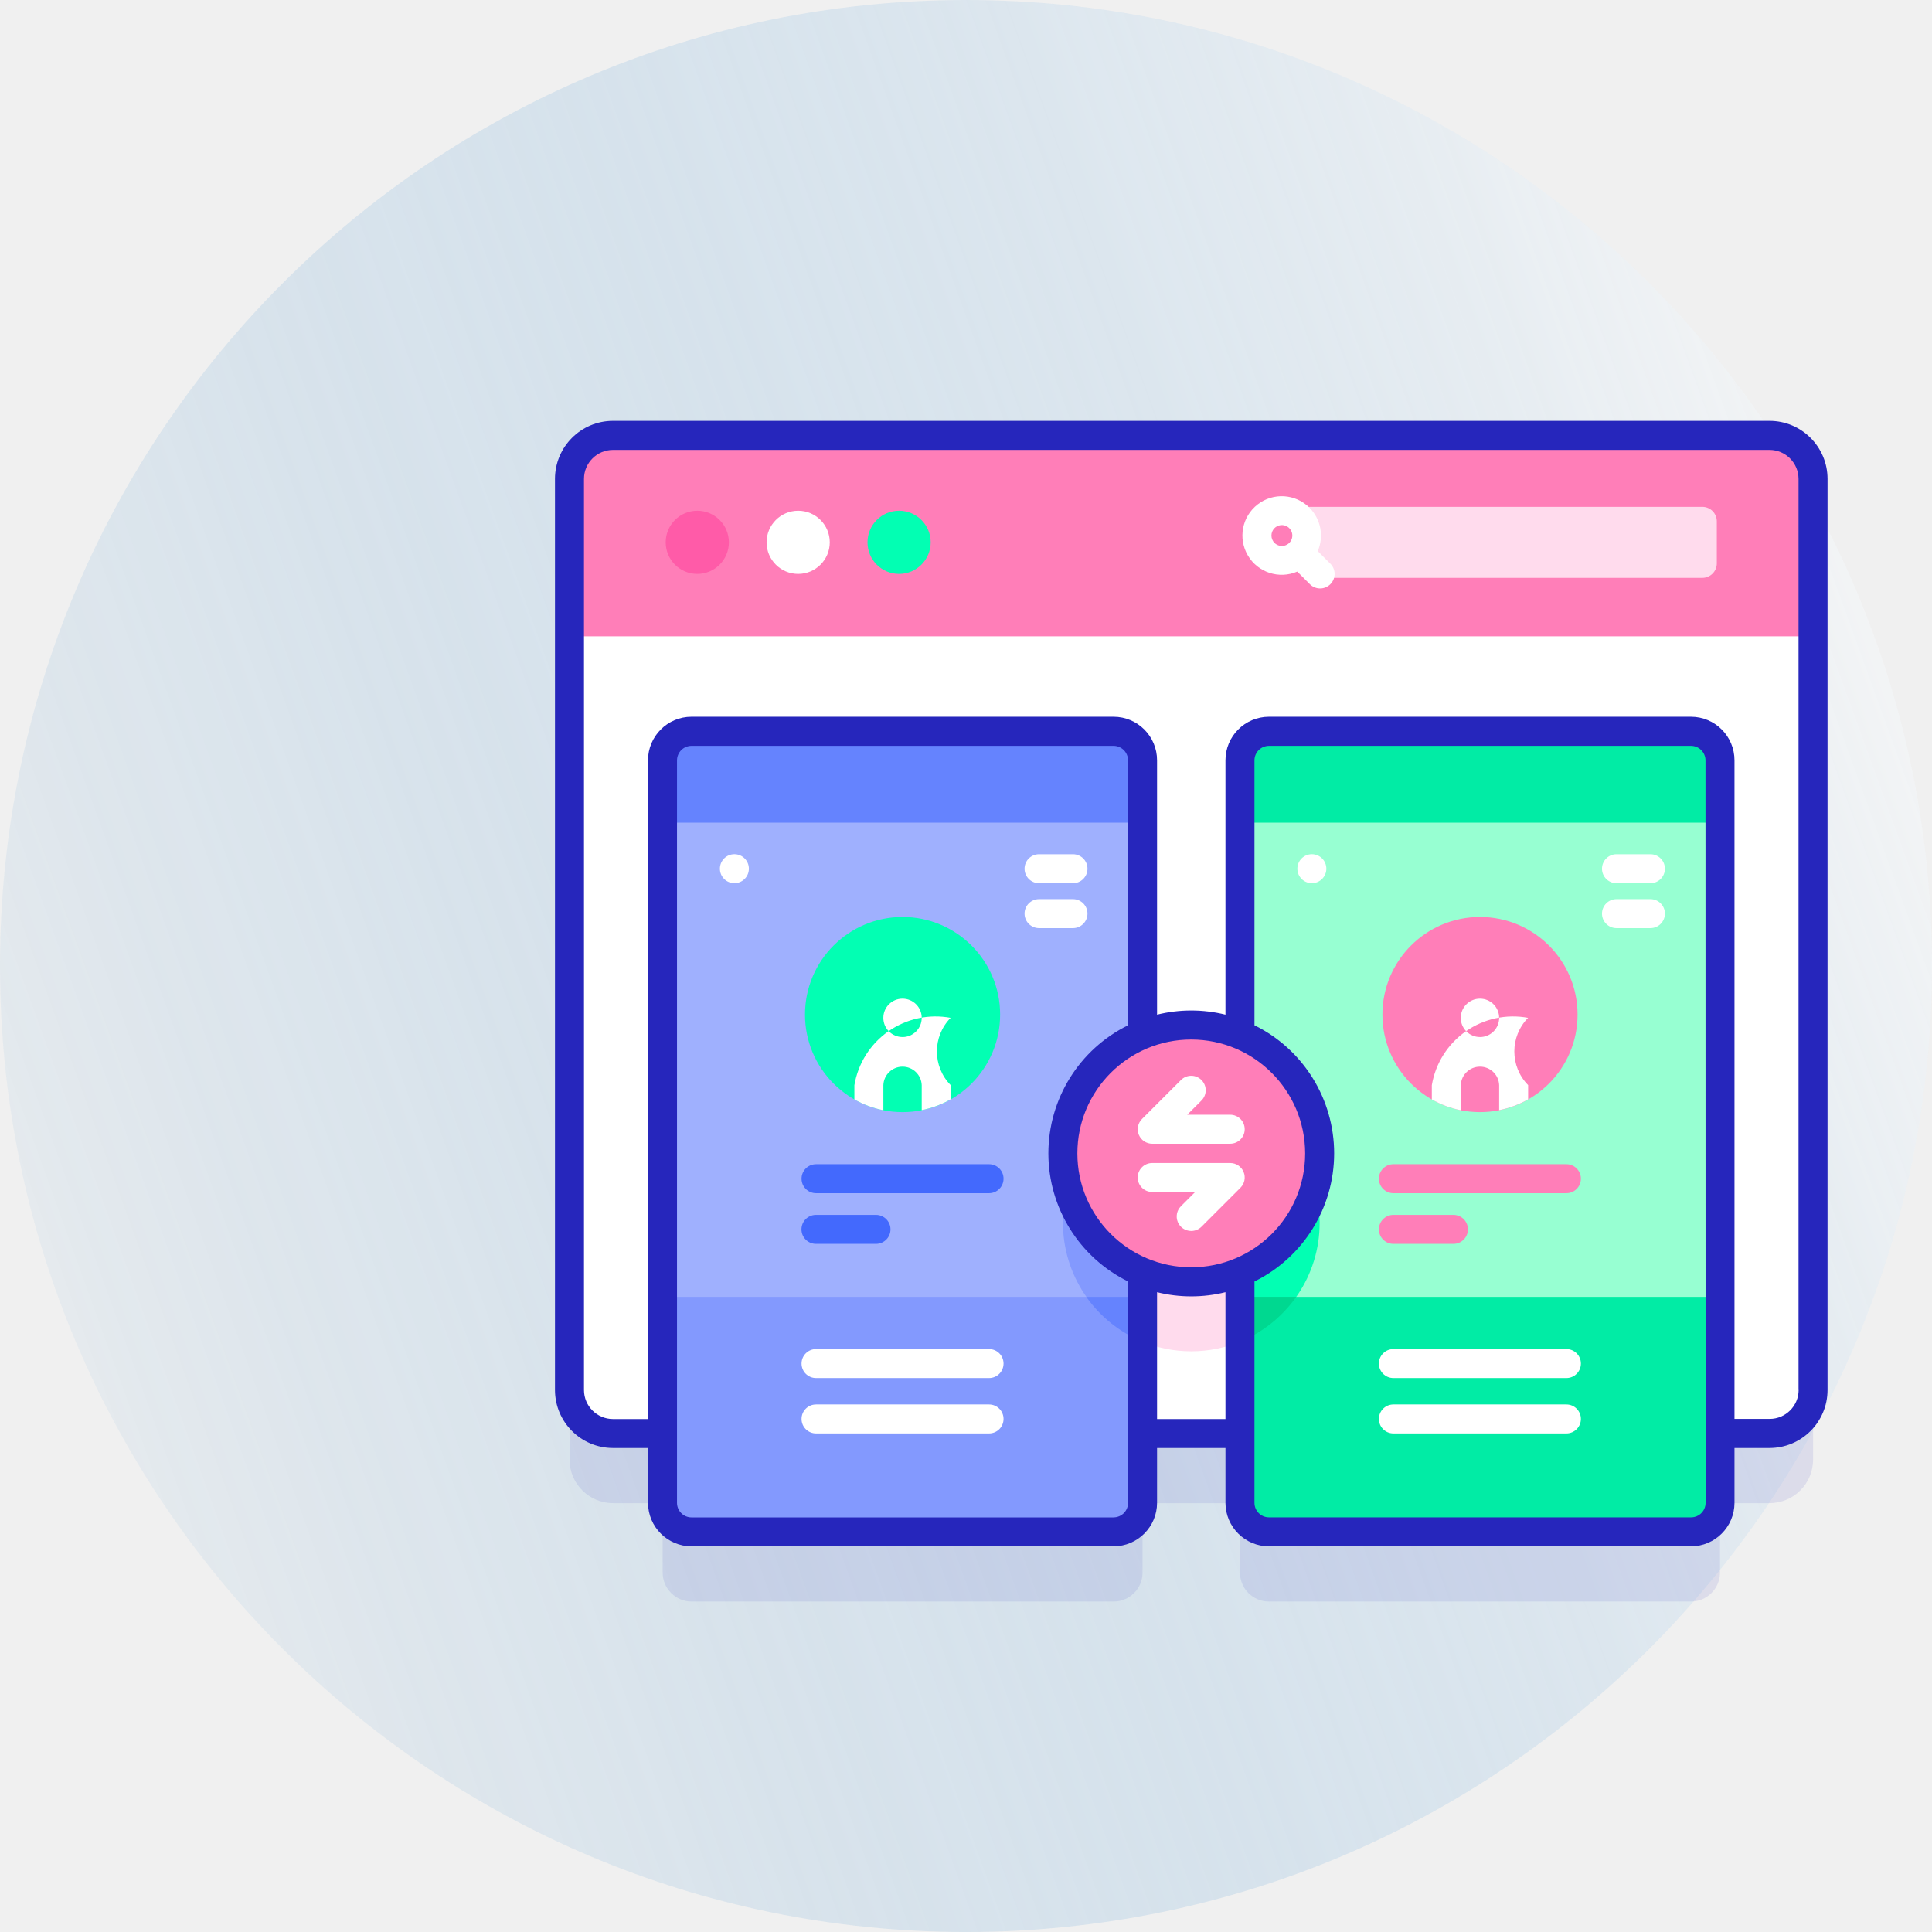
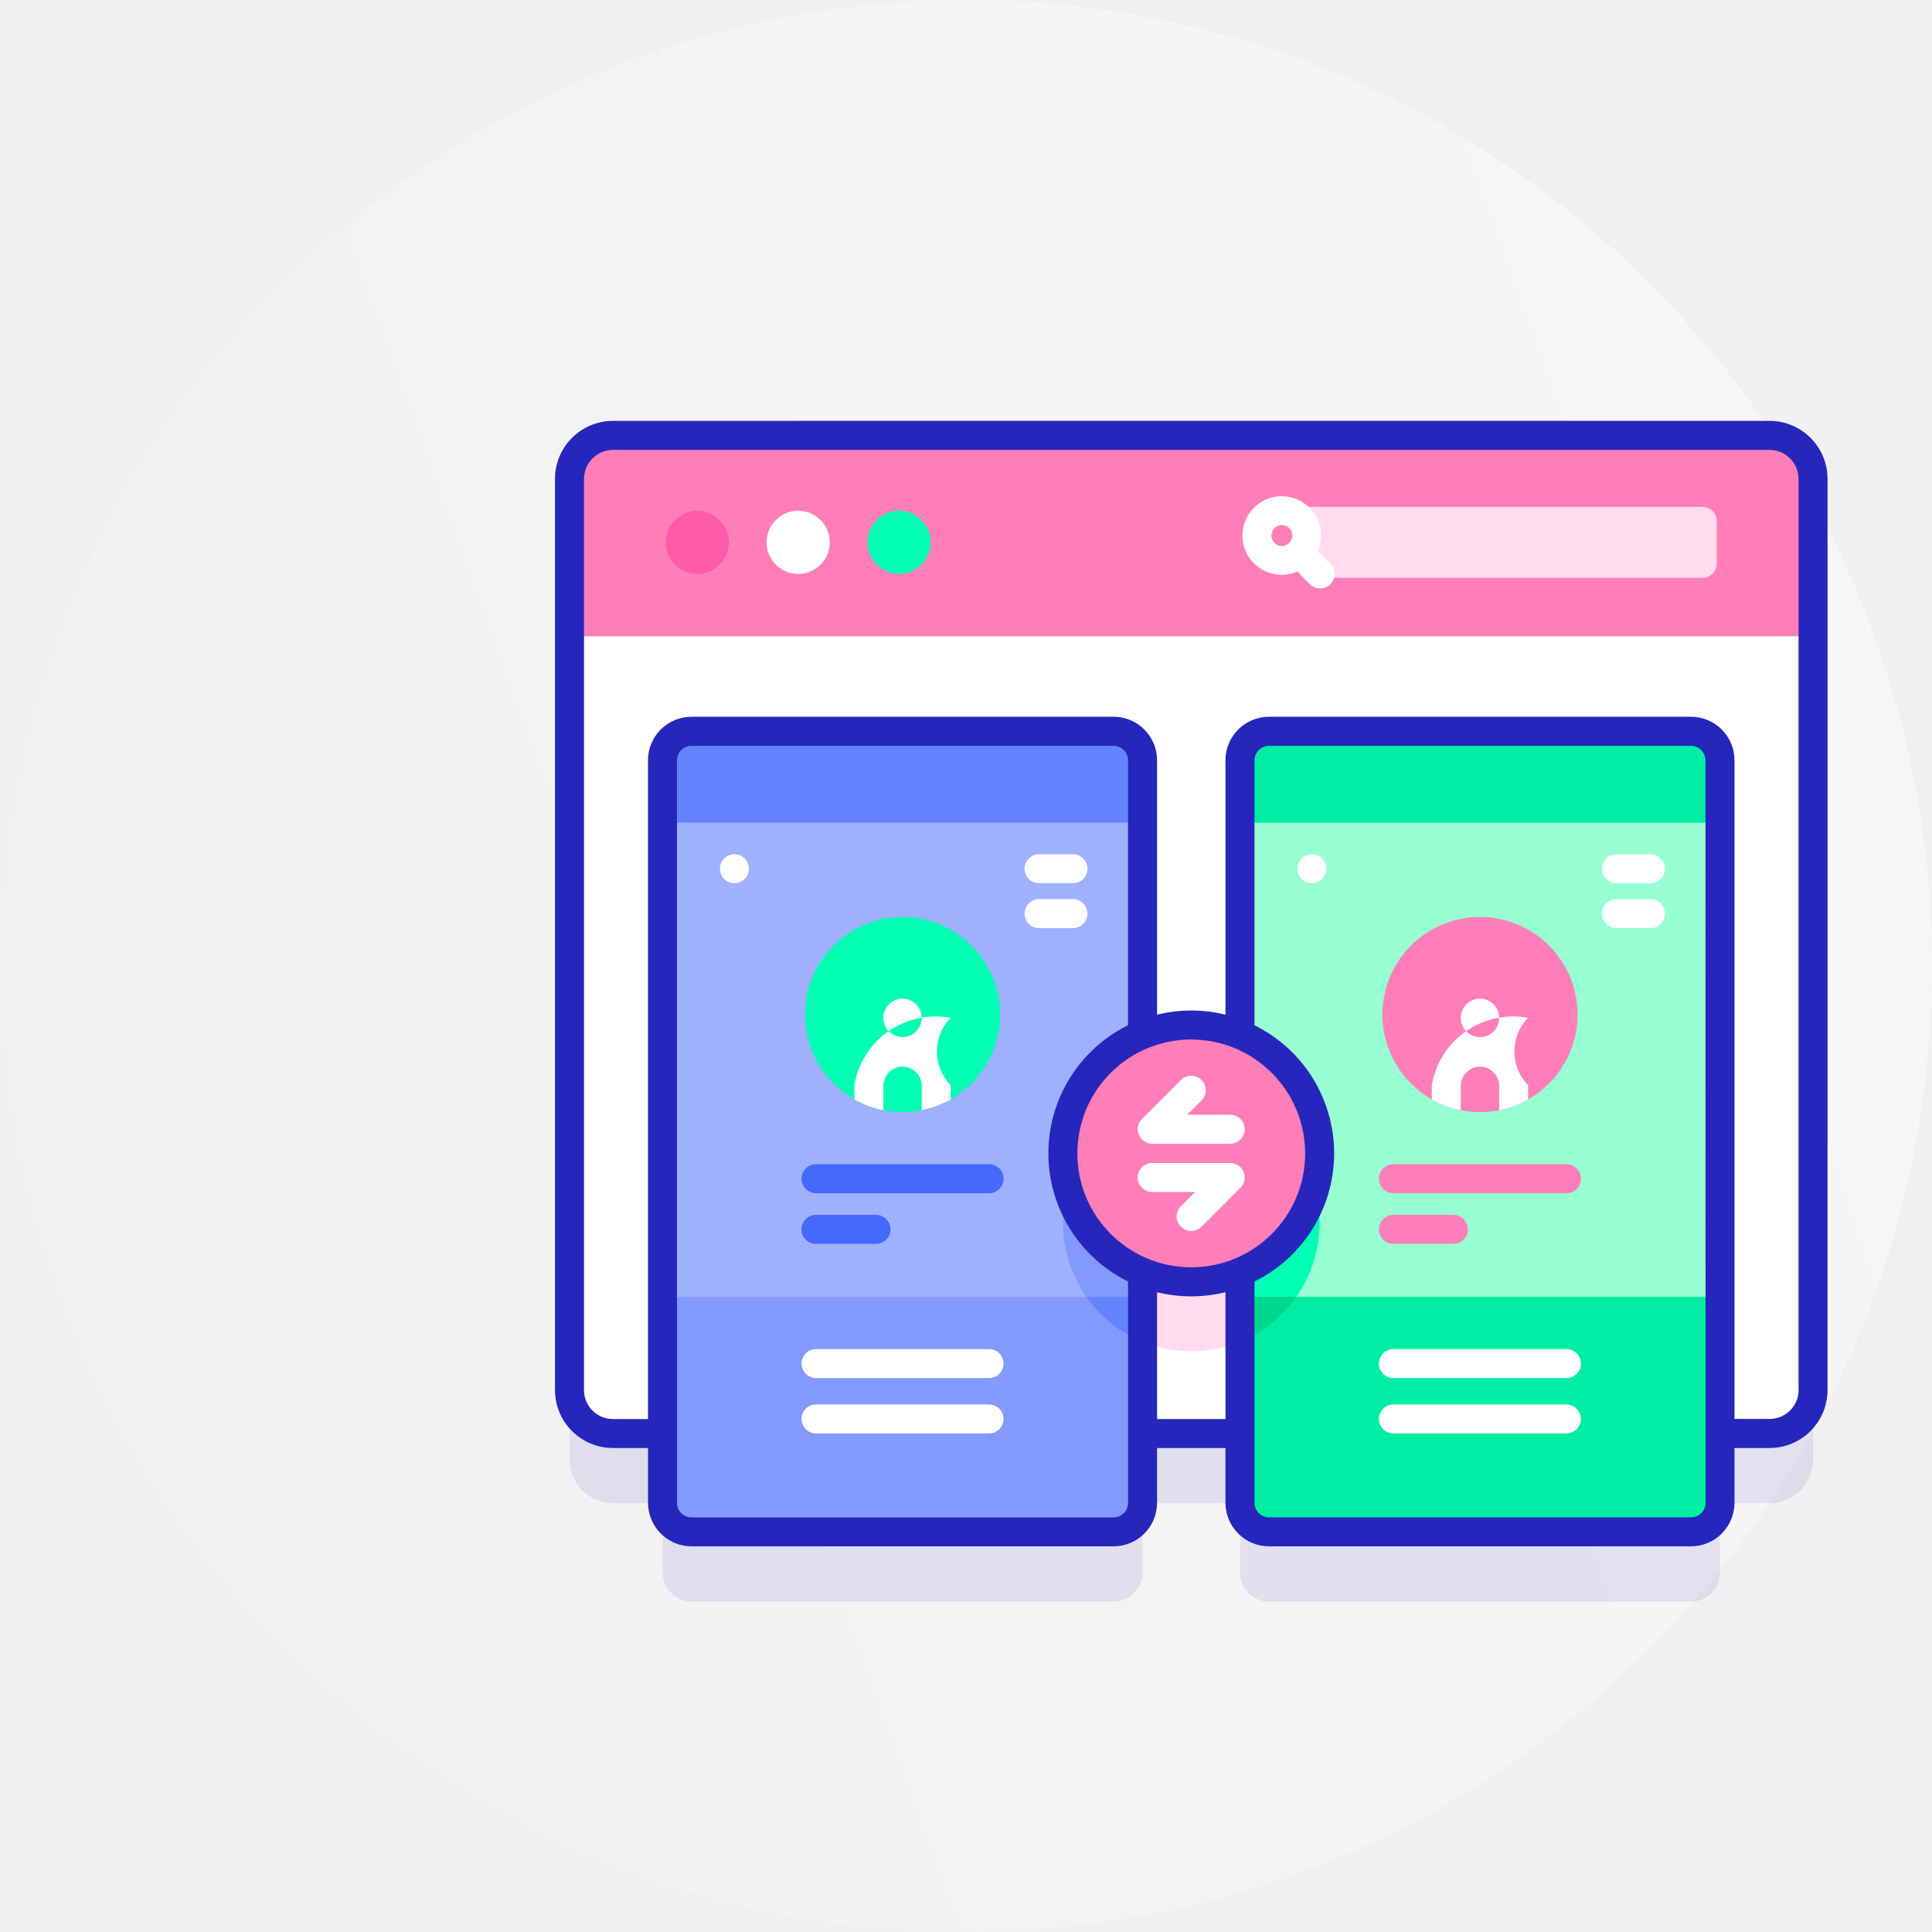
<svg xmlns="http://www.w3.org/2000/svg" width="74" height="74" viewBox="0 0 74 74">
  <defs>
    <linearGradient id="linear-gradient" x1="0.974" y1="0.238" x2="-0.052" y2="0.609" gradientUnits="objectBoundingBox">
      <stop offset="0" stop-color="#fff" />
-       <stop offset="1" stop-color="#006bc0" stop-opacity="0.071" />
+       <stop offset="1" stop-color="#ffffff" stop-opacity="0.071" />
    </linearGradient>
  </defs>
  <g id="Hybrid_App" data-name="Hybrid App" transform="translate(-187.662 -1357.662)">
    <circle id="Ellipse_376" data-name="Ellipse 376" cx="37" cy="37" r="37" transform="translate(187.662 1357.662)" opacity="0.42" fill="url(#linear-gradient)" />
    <g id="Hybrid" transform="translate(166.661 1735.917)">
      <g id="Group_65423" data-name="Group 65423" transform="translate(5.729 -441.002)">
        <g id="Group_65421" data-name="Group 65421" transform="translate(36.529 78.867)">
          <g id="Group_65391" data-name="Group 65391" transform="translate(0.555 0.555)">
            <g id="Group_65388" data-name="Group 65388">
              <path id="Path_52098" data-name="Path 52098" d="M87.5,107.867H43.2a1.666,1.666,0,0,0-1.666,1.666v34.9A1.666,1.666,0,0,0,43.2,146.1h1.9v2.659a1.11,1.11,0,0,0,1.11,1.11H62.37a1.11,1.11,0,0,0,1.11-1.11V146.1h3.731v2.659a1.11,1.11,0,0,0,1.11,1.11H84.487a1.11,1.11,0,0,0,1.11-1.11V146.1h1.9a1.666,1.666,0,0,0,1.666-1.666v-34.9a1.666,1.666,0,0,0-1.666-1.666Z" transform="translate(-41.53 -105.202)" fill="#2626bc" opacity="0.1" />
              <path id="Path_52099" data-name="Path 52099" d="M87.5,122.1H43.2a1.666,1.666,0,0,1-1.666-1.666v-34.9A1.666,1.666,0,0,1,43.2,83.867H87.5a1.666,1.666,0,0,1,1.666,1.666v34.9A1.666,1.666,0,0,1,87.5,122.1Z" transform="translate(-41.53 -83.867)" fill="#fff" />
              <circle id="Ellipse_570" data-name="Ellipse 570" cx="4.917" cy="4.917" r="4.917" transform="translate(18.898 25.249)" fill="#ffdbed" />
              <path id="Path_52100" data-name="Path 52100" d="M89.161,91.564V85.533A1.666,1.666,0,0,0,87.5,83.867H43.2a1.666,1.666,0,0,0-1.666,1.666v6.031Z" transform="translate(-41.53 -83.867)" fill="#ff7eb8" />
            </g>
            <g id="Group_65390" data-name="Group 65390" transform="translate(3.686 2.332)">
              <g id="Group_65389" data-name="Group 65389" transform="translate(0 0.555)">
                <circle id="Ellipse_571" data-name="Ellipse 571" cx="1.21" cy="1.21" r="1.21" fill="#ff5ba8" />
                <circle id="Ellipse_572" data-name="Ellipse 572" cx="1.21" cy="1.21" r="1.21" transform="translate(3.864)" fill="#fff" />
                <circle id="Ellipse_573" data-name="Ellipse 573" cx="1.21" cy="1.21" r="1.21" transform="translate(7.729)" fill="#02ffb3" />
              </g>
              <path id="Path_52101" data-name="Path 52101" d="M311.239,111.24h-15.12v-2.72h15.12a.555.555,0,0,1,.555.555v1.61A.555.555,0,0,1,311.239,111.24Z" transform="translate(-271.534 -108.114)" fill="#ffdbed" />
              <path id="Path_52102" data-name="Path 52102" d="M276.221,105.307a1.505,1.505,0,1,0-.469,2.446l.483.483a.555.555,0,0,0,.785-.785l-.483-.483a1.507,1.507,0,0,0-.317-1.661Zm-1.344.785a.4.4,0,1,1,0,.559A.4.4,0,0,1,274.877,106.092Z" transform="translate(-251.562 -104.867)" fill="#fff" />
            </g>
          </g>
          <g id="Group_65417" data-name="Group 65417" transform="translate(4.119 11.892)">
            <g id="Group_65404" data-name="Group 65404">
              <g id="Group_65393" data-name="Group 65393">
                <path id="Path_52103" data-name="Path 52103" d="M92.007,187.07v28.441a1.111,1.111,0,0,1-1.11,1.11H74.73a1.111,1.111,0,0,1-1.11-1.11V187.07a1.111,1.111,0,0,1,1.11-1.11H90.9A1.111,1.111,0,0,1,92.007,187.07Z" transform="translate(-73.62 -185.96)" fill="#9fb0fe" />
                <path id="Path_52104" data-name="Path 52104" d="M214.771,314.54v9.1a4.92,4.92,0,0,1,0-9.1Z" transform="translate(-196.385 -300.262)" fill="#8399fe" />
                <path id="Path_52105" data-name="Path 52105" d="M92.007,381.02v7.891a1.111,1.111,0,0,1-1.11,1.11H74.73a1.111,1.111,0,0,1-1.11-1.11V381.02Z" transform="translate(-73.62 -359.36)" fill="#8399fe" />
                <g id="Group_65392" data-name="Group 65392" transform="translate(0 0)">
                  <path id="Path_52106" data-name="Path 52106" d="M221.945,381.02v1.72a4.927,4.927,0,0,1-2.155-1.72Z" transform="translate(-203.559 -359.36)" fill="#6583fe" />
                  <path id="Path_52107" data-name="Path 52107" d="M92.009,189.461H73.622v-2.389a1.11,1.11,0,0,1,1.11-1.11H90.9a1.11,1.11,0,0,1,1.11,1.11Z" transform="translate(-73.622 -185.962)" fill="#6583fe" />
                </g>
              </g>
              <g id="Group_65394" data-name="Group 65394" transform="translate(5.457 7.111)">
                <circle id="Ellipse_574" data-name="Ellipse 574" cx="3.737" cy="3.737" r="3.737" fill="#02ffb3" />
                <path id="Path_52108" data-name="Path 52108" d="M143.488,270.023a3.153,3.153,0,0,0-3.69,2.58v.544a3.724,3.724,0,0,0,1.11.414V272.6a.735.735,0,0,1,1.469,0v.958a3.723,3.723,0,0,0,1.11-.414V272.6a1.838,1.838,0,0,1,0-2.58Zm-1.846.735a.735.735,0,1,1,.735-.735A.736.736,0,0,1,141.642,270.759Z" transform="translate(-137.906 -266.16)" fill="#fff" />
              </g>
              <g id="Group_65402" data-name="Group 65402" transform="translate(5.325 4.707)">
                <g id="Group_65395" data-name="Group 65395" transform="translate(0 11.876)">
                  <path id="Path_52109" data-name="Path 52109" d="M128.753,336.4h-6.627a.555.555,0,0,1,0-1.11h6.627a.555.555,0,0,1,0,1.11Z" transform="translate(-121.571 -335.293)" fill="#4369fd" />
                </g>
                <g id="Group_65396" data-name="Group 65396" transform="translate(0 18.954)">
                  <path id="Path_52110" data-name="Path 52110" d="M128.753,400.145h-6.627a.555.555,0,0,1,0-1.11h6.627a.555.555,0,0,1,0,1.11Z" transform="translate(-121.571 -399.035)" fill="#fff" />
                </g>
                <g id="Group_65397" data-name="Group 65397" transform="translate(0 21.075)">
                  <path id="Path_52111" data-name="Path 52111" d="M128.753,419.243h-6.627a.555.555,0,0,1,0-1.11h6.627a.555.555,0,0,1,0,1.11Z" transform="translate(-121.571 -418.133)" fill="#fff" />
                </g>
                <g id="Group_65398" data-name="Group 65398" transform="translate(0 13.814)">
                  <path id="Path_52112" data-name="Path 52112" d="M124.423,353.86h-2.3a.555.555,0,0,1,0-1.11h2.3a.555.555,0,0,1,0,1.11Z" transform="translate(-121.571 -352.75)" fill="#4369fd" />
                </g>
                <g id="Group_65401" data-name="Group 65401" transform="translate(8.545)">
                  <g id="Group_65399" data-name="Group 65399">
                    <path id="Path_52113" data-name="Path 52113" d="M200.376,229.455h-1.3a.555.555,0,1,1,0-1.11h1.3a.555.555,0,1,1,0,1.11Z" transform="translate(-198.524 -228.345)" fill="#fff" />
                  </g>
                  <g id="Group_65400" data-name="Group 65400" transform="translate(0 1.72)">
                    <path id="Path_52114" data-name="Path 52114" d="M200.376,244.941h-1.3a.555.555,0,1,1,0-1.11h1.3a.555.555,0,1,1,0,1.11Z" transform="translate(-198.524 -243.831)" fill="#fff" />
                  </g>
                </g>
              </g>
              <g id="Group_65403" data-name="Group 65403" transform="translate(2.198 4.706)">
                <circle id="Ellipse_575" data-name="Ellipse 575" cx="0.555" cy="0.555" r="0.555" fill="#fff" />
              </g>
            </g>
            <g id="Group_65416" data-name="Group 65416" transform="translate(22.118)">
              <g id="Group_65405" data-name="Group 65405">
                <path id="Path_52115" data-name="Path 52115" d="M291.187,187.07v28.441a1.111,1.111,0,0,1-1.11,1.11H273.91a1.111,1.111,0,0,1-1.11-1.11V187.07a1.111,1.111,0,0,1,1.11-1.11h16.166A1.111,1.111,0,0,1,291.187,187.07Z" transform="translate(-272.8 -185.96)" fill="#97ffd2" />
                <path id="Path_52116" data-name="Path 52116" d="M275.851,319.092a4.916,4.916,0,0,1-3.051,4.551v-9.1A4.919,4.919,0,0,1,275.851,319.092Z" transform="translate(-272.8 -300.262)" fill="#02ffb3" />
                <path id="Path_52117" data-name="Path 52117" d="M291.187,381.02v7.891a1.111,1.111,0,0,1-1.11,1.11H273.91a1.111,1.111,0,0,1-1.11-1.11V381.02Z" transform="translate(-272.8 -359.36)" fill="#01eca5" />
                <path id="Path_52118" data-name="Path 52118" d="M274.955,381.02a4.927,4.927,0,0,1-2.155,1.72v-1.72Z" transform="translate(-272.8 -359.36)" fill="#00d890" />
                <path id="Path_52119" data-name="Path 52119" d="M291.186,189.461H272.8v-2.389a1.11,1.11,0,0,1,1.11-1.11h16.166a1.11,1.11,0,0,1,1.11,1.11Z" transform="translate(-272.799 -185.962)" fill="#01eca5" />
              </g>
              <g id="Group_65406" data-name="Group 65406" transform="translate(5.456 7.111)">
                <circle id="Ellipse_576" data-name="Ellipse 576" cx="3.737" cy="3.737" r="3.737" fill="#ff7eb8" />
                <path id="Path_52120" data-name="Path 52120" d="M342.665,270.023a3.153,3.153,0,0,0-3.69,2.58v.544a3.724,3.724,0,0,0,1.11.414V272.6a.735.735,0,0,1,1.469,0v.958a3.723,3.723,0,0,0,1.11-.414V272.6a1.838,1.838,0,0,1,0-2.58Zm-1.846.735a.735.735,0,1,1,.735-.735A.736.736,0,0,1,340.819,270.759Z" transform="translate(-337.083 -266.16)" fill="#fff" />
              </g>
              <g id="Group_65414" data-name="Group 65414" transform="translate(5.324 4.707)">
                <g id="Group_65407" data-name="Group 65407" transform="translate(0 11.876)">
                  <path id="Path_52121" data-name="Path 52121" d="M327.93,336.4H321.3a.555.555,0,1,1,0-1.11h6.627a.555.555,0,1,1,0,1.11Z" transform="translate(-320.748 -335.293)" fill="#ff7eb8" />
                </g>
                <g id="Group_65408" data-name="Group 65408" transform="translate(0 18.954)">
                  <path id="Path_52122" data-name="Path 52122" d="M327.93,400.145H321.3a.555.555,0,1,1,0-1.11h6.627a.555.555,0,1,1,0,1.11Z" transform="translate(-320.748 -399.035)" fill="#fff" />
                </g>
                <g id="Group_65409" data-name="Group 65409" transform="translate(0 21.075)">
                  <path id="Path_52123" data-name="Path 52123" d="M327.93,419.243H321.3a.555.555,0,1,1,0-1.11h6.627a.555.555,0,1,1,0,1.11Z" transform="translate(-320.748 -418.133)" fill="#fff" />
                </g>
                <g id="Group_65410" data-name="Group 65410" transform="translate(0 13.814)">
                  <path id="Path_52124" data-name="Path 52124" d="M323.6,353.86h-2.3a.555.555,0,1,1,0-1.11h2.3a.555.555,0,1,1,0,1.11Z" transform="translate(-320.748 -352.75)" fill="#ff7eb8" />
                </g>
                <g id="Group_65413" data-name="Group 65413" transform="translate(8.545)">
                  <g id="Group_65411" data-name="Group 65411">
                    <path id="Path_52125" data-name="Path 52125" d="M399.553,229.455h-1.3a.555.555,0,1,1,0-1.11h1.3a.555.555,0,1,1,0,1.11Z" transform="translate(-397.701 -228.345)" fill="#fff" />
                  </g>
                  <g id="Group_65412" data-name="Group 65412" transform="translate(0 1.72)">
                    <path id="Path_52126" data-name="Path 52126" d="M399.553,244.941h-1.3a.555.555,0,1,1,0-1.11h1.3a.555.555,0,1,1,0,1.11Z" transform="translate(-397.701 -243.831)" fill="#fff" />
                  </g>
                </g>
              </g>
              <g id="Group_65415" data-name="Group 65415" transform="translate(2.198 4.706)">
                <circle id="Ellipse_577" data-name="Ellipse 577" cx="0.555" cy="0.555" r="0.555" fill="#fff" />
              </g>
            </g>
          </g>
          <circle id="Ellipse_578" data-name="Ellipse 578" cx="4.917" cy="4.917" r="4.917" transform="translate(19.453 23.139)" fill="#ff7eb8" />
          <path id="Path_52127" data-name="Path 52127" d="M83.05,78.867H38.75a2.223,2.223,0,0,0-2.221,2.221v34.9a2.223,2.223,0,0,0,2.221,2.221h1.343v2.1a1.668,1.668,0,0,0,1.666,1.666H57.924a1.668,1.668,0,0,0,1.666-1.666v-2.1h2.62v2.1a1.668,1.668,0,0,0,1.666,1.666H80.041a1.668,1.668,0,0,0,1.666-1.666v-2.1H83.05a2.223,2.223,0,0,0,2.221-2.221v-34.9A2.223,2.223,0,0,0,83.05,78.867Zm-25.126,42H41.758a.556.556,0,0,1-.555-.555V91.87a.556.556,0,0,1,.555-.555H57.924a.556.556,0,0,1,.555.555v10.147a5.47,5.47,0,0,0,0,9.813v8.48A.556.556,0,0,1,57.924,120.866Zm7.338-13.942a4.362,4.362,0,1,1-4.362-4.362A4.367,4.367,0,0,1,65.262,106.923ZM59.59,117.1v-4.859a5.455,5.455,0,0,0,2.62,0V117.1ZM80.6,120.31a.556.556,0,0,1-.555.555H63.876a.556.556,0,0,1-.555-.555v-8.48a5.47,5.47,0,0,0,0-9.813V91.87a.556.556,0,0,1,.555-.555H80.041a.556.556,0,0,1,.555.555Zm3.564-4.325a1.112,1.112,0,0,1-1.11,1.11H81.707V91.87A1.668,1.668,0,0,0,80.041,90.2H63.876A1.668,1.668,0,0,0,62.21,91.87v9.741a5.455,5.455,0,0,0-2.62,0V91.87A1.668,1.668,0,0,0,57.924,90.2H41.758a1.668,1.668,0,0,0-1.666,1.666V117.1H38.75a1.112,1.112,0,0,1-1.11-1.11v-34.9a1.112,1.112,0,0,1,1.11-1.11h44.3a1.112,1.112,0,0,1,1.11,1.11v34.9Z" transform="translate(-36.529 -78.867)" fill="#2626bc" />
          <g id="Group_65420" data-name="Group 65420" transform="translate(22.322 25.084)">
            <g id="Group_65418" data-name="Group 65418" transform="translate(0 0)">
              <path id="Path_52128" data-name="Path 52128" d="M241.094,307.365h-2.987a.555.555,0,0,1-.393-.948l1.493-1.493a.555.555,0,0,1,.785.785l-.545.545h1.646a.555.555,0,0,1,0,1.11Z" transform="translate(-237.552 -304.761)" fill="#fff" />
            </g>
            <g id="Group_65419" data-name="Group 65419" transform="translate(0 3.341)">
              <path id="Path_52129" data-name="Path 52129" d="M239.6,337.452a.555.555,0,0,1-.393-.948l.545-.545h-1.646a.555.555,0,1,1,0-1.11h2.987a.555.555,0,0,1,.393.948l-1.493,1.493A.554.554,0,0,1,239.6,337.452Z" transform="translate(-237.553 -334.848)" fill="#fff" />
            </g>
          </g>
        </g>
      </g>
    </g>
  </g>
</svg>
